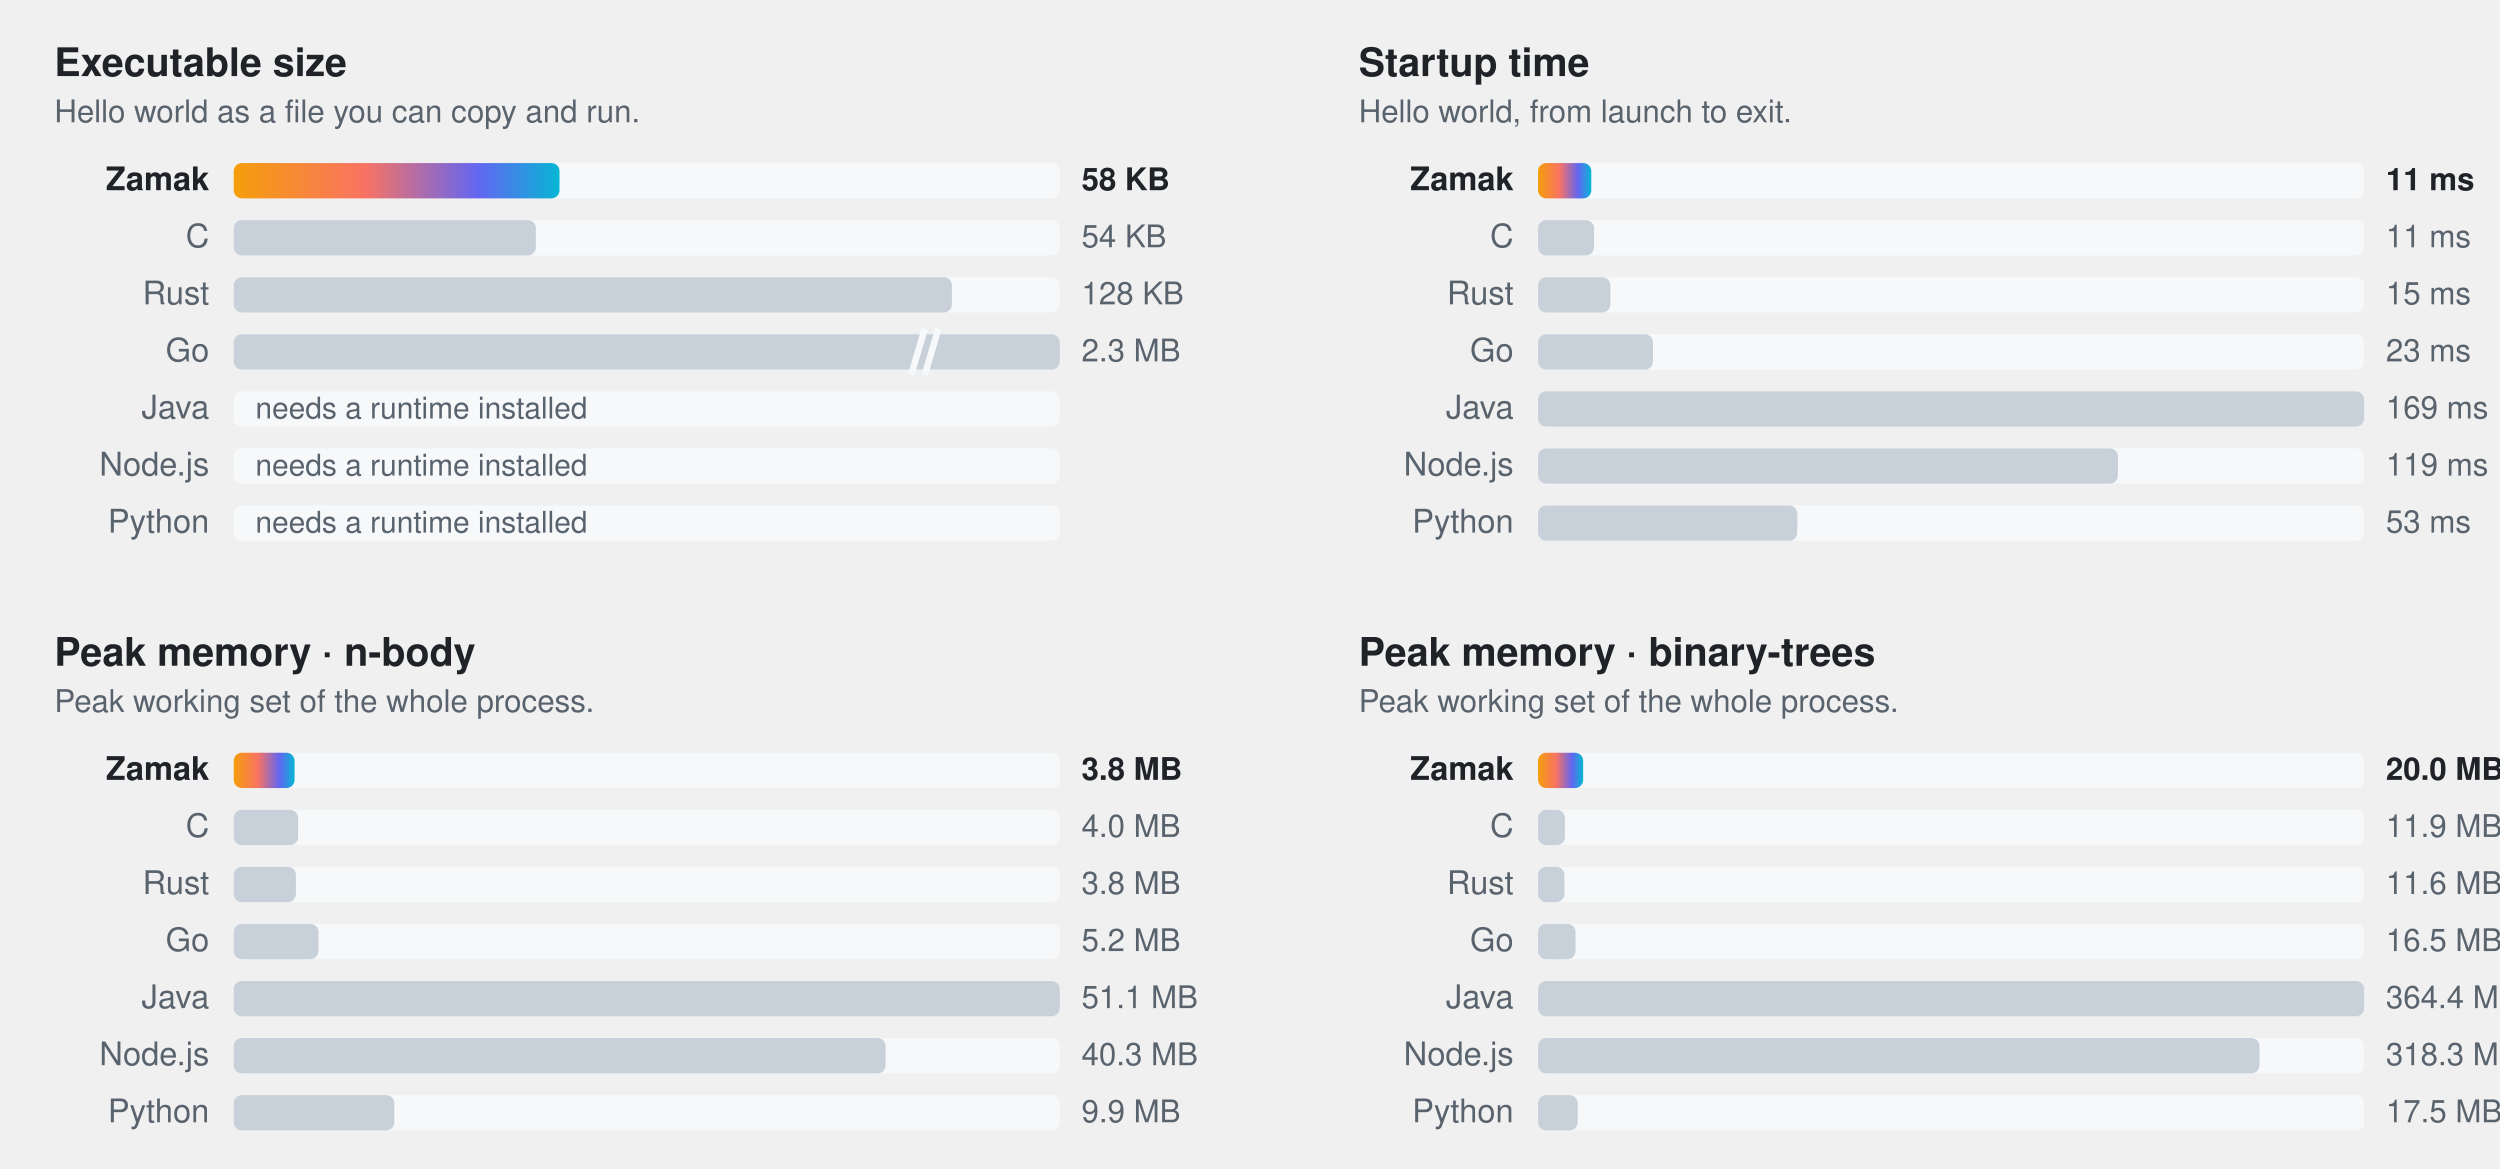
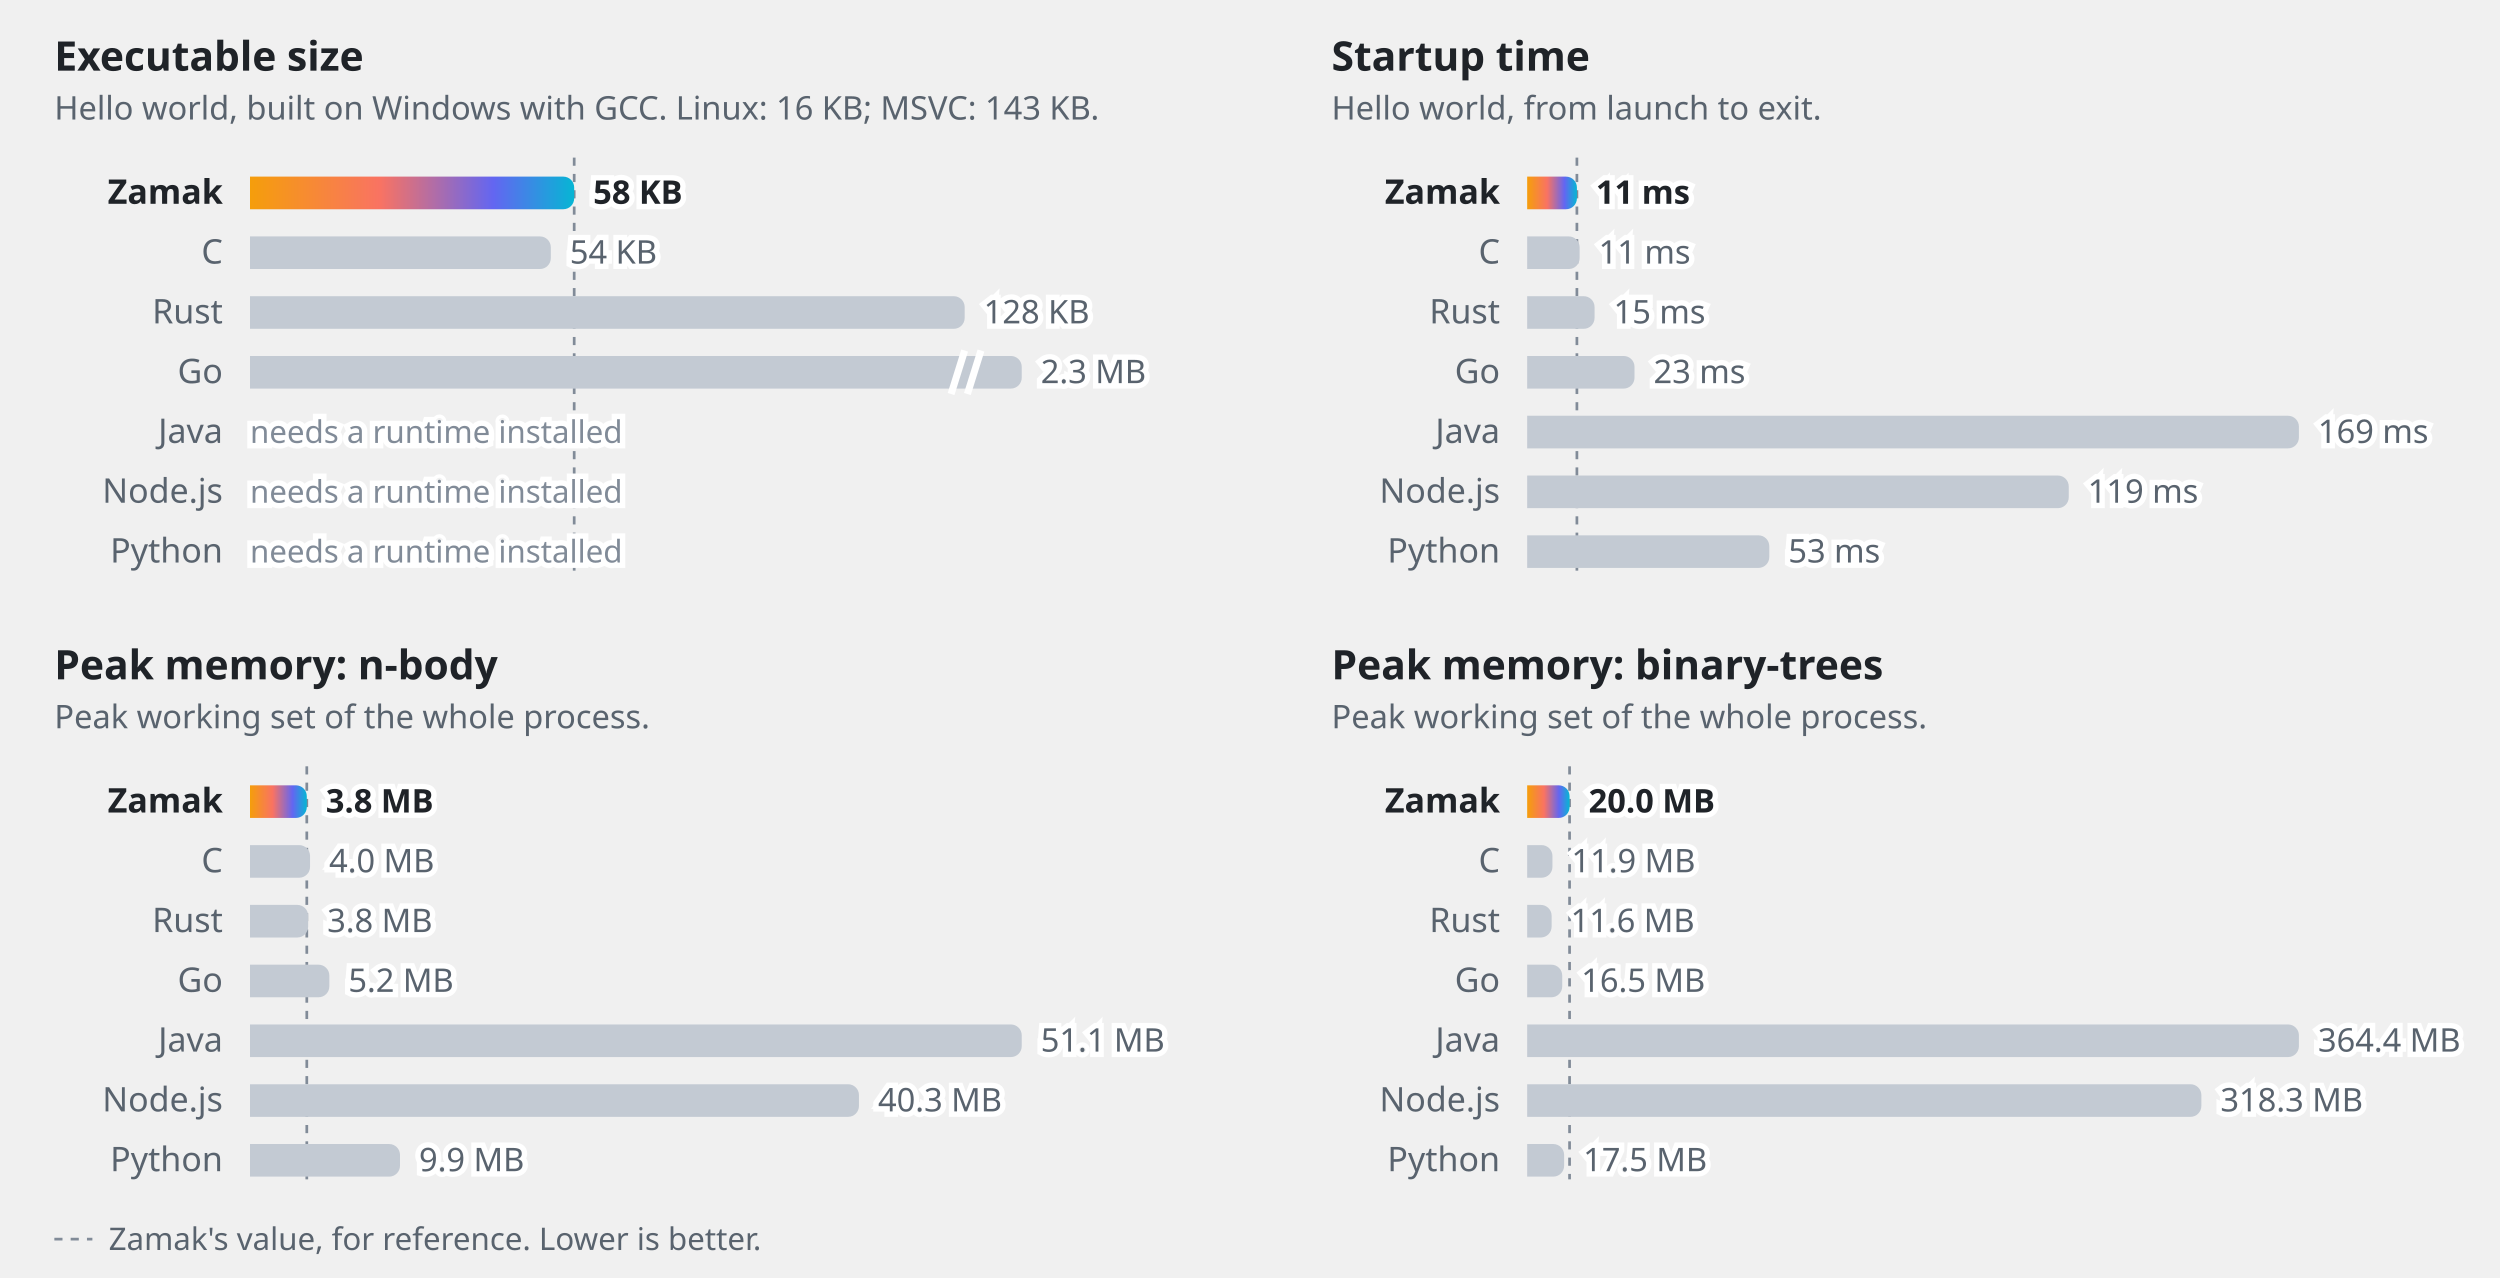
- <svg xmlns="http://www.w3.org/2000/svg" viewBox="0 0 920 430" width="920" height="430" role="img" aria-label="Executable size, startup time, and peak memory of Zamak, C, Rust, Go, Java, Node.js, and Python" font-family="-apple-system, 'Segoe UI', Helvetica, Arial, sans-serif">
+ <svg xmlns="http://www.w3.org/2000/svg" viewBox="0 0 920 470" width="920" height="470" role="img" aria-label="Executable size, startup time, and peak memory of Zamak, C, Rust, Go, Java, Node.js, and Python" font-family="-apple-system, BlinkMacSystemFont, 'Segoe UI', 'Noto Sans', Helvetica, Arial, sans-serif">
  <defs>
    <linearGradient id="brand" x1="0" x2="1" y1="0" y2="0">
      <stop offset="0" stop-color="#f59e0b" />
      <stop offset="0.4" stop-color="#f97362" />
      <stop offset="0.75" stop-color="#6366f1" />
      <stop offset="1" stop-color="#06b6d4" />
    </linearGradient>
  </defs>
-   <text x="20" y="28" font-size="14.5" font-weight="600" fill="#1f2328">Executable size</text>
-   <text x="20" y="45" font-size="11.5" fill="#59636e">Hello world as a file you can copy and run.</text>
-   <text x="77" y="70" font-size="12" text-anchor="end" font-weight="600" fill="#1f2328">Zamak</text>
-   <rect x="86" y="60" width="304" height="13" rx="3" fill="#f6f8fa" />
-   <rect x="86" y="60" width="119.9" height="13" rx="3" fill="url(#brand)" />
-   <text x="398" y="70" font-size="11.5" font-weight="600" fill="#1f2328">58 KB</text>
-   <text x="77" y="91" font-size="12" text-anchor="end" font-weight="400" fill="#59636e">C</text>
-   <rect x="86" y="81" width="304" height="13" rx="3" fill="#f6f8fa" />
-   <rect x="86" y="81" width="111.2" height="13" rx="3" fill="#c8d1da" />
-   <text x="398" y="91" font-size="11.5" font-weight="400" fill="#59636e">54 KB</text>
-   <text x="77" y="112" font-size="12" text-anchor="end" font-weight="400" fill="#59636e">Rust</text>
-   <rect x="86" y="102" width="304" height="13" rx="3" fill="#f6f8fa" />
-   <rect x="86" y="102" width="264.3" height="13" rx="3" fill="#c8d1da" />
-   <text x="398" y="112" font-size="11.5" font-weight="400" fill="#59636e">128 KB</text>
-   <text x="77" y="133" font-size="12" text-anchor="end" font-weight="400" fill="#59636e">Go</text>
-   <rect x="86" y="123" width="304" height="13" rx="3" fill="#f6f8fa" />
-   <rect x="86" y="123" width="304.0" height="13" rx="3" fill="#c8d1da" />
-   <path d="M335.3 138 l5 -17" stroke="#f6f8fa" stroke-width="2.4" />
-   <path d="M340.3 138 l5 -17" stroke="#f6f8fa" stroke-width="2.4" />
-   <text x="398" y="133" font-size="11.5" font-weight="400" fill="#59636e">2.3 MB</text>
-   <text x="77" y="154" font-size="12" text-anchor="end" font-weight="400" fill="#59636e">Java</text>
-   <rect x="86" y="144" width="304" height="13" rx="3" fill="#f6f8fa" />
-   <text x="94" y="154" font-size="11" fill="#59636e">needs a runtime installed</text>
-   <text x="77" y="175" font-size="12" text-anchor="end" font-weight="400" fill="#59636e">Node.js</text>
-   <rect x="86" y="165" width="304" height="13" rx="3" fill="#f6f8fa" />
-   <text x="94" y="175" font-size="11" fill="#59636e">needs a runtime installed</text>
-   <text x="77" y="196" font-size="12" text-anchor="end" font-weight="400" fill="#59636e">Python</text>
-   <rect x="86" y="186" width="304" height="13" rx="3" fill="#f6f8fa" />
-   <text x="94" y="196" font-size="11" fill="#59636e">needs a runtime installed</text>
-   <text x="500" y="28" font-size="14.5" font-weight="600" fill="#1f2328">Startup time</text>
-   <text x="500" y="45" font-size="11.5" fill="#59636e">Hello world, from launch to exit.</text>
-   <text x="557" y="70" font-size="12" text-anchor="end" font-weight="600" fill="#1f2328">Zamak</text>
-   <rect x="566" y="60" width="304" height="13" rx="3" fill="#f6f8fa" />
-   <rect x="566" y="60" width="19.6" height="13" rx="3" fill="url(#brand)" />
-   <text x="878" y="70" font-size="11.5" font-weight="600" fill="#1f2328">11 ms</text>
-   <text x="557" y="91" font-size="12" text-anchor="end" font-weight="400" fill="#59636e">C</text>
-   <rect x="566" y="81" width="304" height="13" rx="3" fill="#f6f8fa" />
-   <rect x="566" y="81" width="20.6" height="13" rx="3" fill="#c8d1da" />
-   <text x="878" y="91" font-size="11.5" font-weight="400" fill="#59636e">11 ms</text>
-   <text x="557" y="112" font-size="12" text-anchor="end" font-weight="400" fill="#59636e">Rust</text>
-   <rect x="566" y="102" width="304" height="13" rx="3" fill="#f6f8fa" />
-   <rect x="566" y="102" width="26.6" height="13" rx="3" fill="#c8d1da" />
-   <text x="878" y="112" font-size="11.5" font-weight="400" fill="#59636e">15 ms</text>
-   <text x="557" y="133" font-size="12" text-anchor="end" font-weight="400" fill="#59636e">Go</text>
-   <rect x="566" y="123" width="304" height="13" rx="3" fill="#f6f8fa" />
-   <rect x="566" y="123" width="42.3" height="13" rx="3" fill="#c8d1da" />
-   <text x="878" y="133" font-size="11.5" font-weight="400" fill="#59636e">23 ms</text>
-   <text x="557" y="154" font-size="12" text-anchor="end" font-weight="400" fill="#59636e">Java</text>
-   <rect x="566" y="144" width="304" height="13" rx="3" fill="#f6f8fa" />
-   <rect x="566" y="144" width="304.0" height="13" rx="3" fill="#c8d1da" />
-   <text x="878" y="154" font-size="11.5" font-weight="400" fill="#59636e">169 ms</text>
-   <text x="557" y="175" font-size="12" text-anchor="end" font-weight="400" fill="#59636e">Node.js</text>
-   <rect x="566" y="165" width="304" height="13" rx="3" fill="#f6f8fa" />
-   <rect x="566" y="165" width="213.4" height="13" rx="3" fill="#c8d1da" />
-   <text x="878" y="175" font-size="11.5" font-weight="400" fill="#59636e">119 ms</text>
-   <text x="557" y="196" font-size="12" text-anchor="end" font-weight="400" fill="#59636e">Python</text>
-   <rect x="566" y="186" width="304" height="13" rx="3" fill="#f6f8fa" />
-   <rect x="566" y="186" width="95.4" height="13" rx="3" fill="#c8d1da" />
-   <text x="878" y="196" font-size="11.5" font-weight="400" fill="#59636e">53 ms</text>
-   <text x="20" y="245" font-size="14.5" font-weight="600" fill="#1f2328">Peak memory · n-body</text>
-   <text x="20" y="262" font-size="11.5" fill="#59636e">Peak working set of the whole process.</text>
-   <text x="77" y="287" font-size="12" text-anchor="end" font-weight="600" fill="#1f2328">Zamak</text>
-   <rect x="86" y="277" width="304" height="13" rx="3" fill="#f6f8fa" />
-   <rect x="86" y="277" width="22.4" height="13" rx="3" fill="url(#brand)" />
-   <text x="398" y="287" font-size="11.5" font-weight="600" fill="#1f2328">3.8 MB</text>
-   <text x="77" y="308" font-size="12" text-anchor="end" font-weight="400" fill="#59636e">C</text>
-   <rect x="86" y="298" width="304" height="13" rx="3" fill="#f6f8fa" />
-   <rect x="86" y="298" width="23.7" height="13" rx="3" fill="#c8d1da" />
-   <text x="398" y="308" font-size="11.5" font-weight="400" fill="#59636e">4.0 MB</text>
-   <text x="77" y="329" font-size="12" text-anchor="end" font-weight="400" fill="#59636e">Rust</text>
-   <rect x="86" y="319" width="304" height="13" rx="3" fill="#f6f8fa" />
-   <rect x="86" y="319" width="22.9" height="13" rx="3" fill="#c8d1da" />
-   <text x="398" y="329" font-size="11.5" font-weight="400" fill="#59636e">3.8 MB</text>
-   <text x="77" y="350" font-size="12" text-anchor="end" font-weight="400" fill="#59636e">Go</text>
-   <rect x="86" y="340" width="304" height="13" rx="3" fill="#f6f8fa" />
-   <rect x="86" y="340" width="31.2" height="13" rx="3" fill="#c8d1da" />
-   <text x="398" y="350" font-size="11.5" font-weight="400" fill="#59636e">5.2 MB</text>
-   <text x="77" y="371" font-size="12" text-anchor="end" font-weight="400" fill="#59636e">Java</text>
-   <rect x="86" y="361" width="304" height="13" rx="3" fill="#f6f8fa" />
-   <rect x="86" y="361" width="304.0" height="13" rx="3" fill="#c8d1da" />
-   <text x="398" y="371" font-size="11.5" font-weight="400" fill="#59636e">51.1 MB</text>
-   <text x="77" y="392" font-size="12" text-anchor="end" font-weight="400" fill="#59636e">Node.js</text>
-   <rect x="86" y="382" width="304" height="13" rx="3" fill="#f6f8fa" />
-   <rect x="86" y="382" width="239.9" height="13" rx="3" fill="#c8d1da" />
-   <text x="398" y="392" font-size="11.5" font-weight="400" fill="#59636e">40.3 MB</text>
-   <text x="77" y="413" font-size="12" text-anchor="end" font-weight="400" fill="#59636e">Python</text>
-   <rect x="86" y="403" width="304" height="13" rx="3" fill="#f6f8fa" />
-   <rect x="86" y="403" width="59.1" height="13" rx="3" fill="#c8d1da" />
-   <text x="398" y="413" font-size="11.5" font-weight="400" fill="#59636e">9.9 MB</text>
-   <text x="500" y="245" font-size="14.5" font-weight="600" fill="#1f2328">Peak memory · binary-trees</text>
-   <text x="500" y="262" font-size="11.5" fill="#59636e">Peak working set of the whole process.</text>
-   <text x="557" y="287" font-size="12" text-anchor="end" font-weight="600" fill="#1f2328">Zamak</text>
-   <rect x="566" y="277" width="304" height="13" rx="3" fill="#f6f8fa" />
-   <rect x="566" y="277" width="16.6" height="13" rx="3" fill="url(#brand)" />
-   <text x="878" y="287" font-size="11.5" font-weight="600" fill="#1f2328">20.0 MB</text>
-   <text x="557" y="308" font-size="12" text-anchor="end" font-weight="400" fill="#59636e">C</text>
-   <rect x="566" y="298" width="304" height="13" rx="3" fill="#f6f8fa" />
-   <rect x="566" y="298" width="9.9" height="13" rx="3" fill="#c8d1da" />
-   <text x="878" y="308" font-size="11.5" font-weight="400" fill="#59636e">11.9 MB</text>
-   <text x="557" y="329" font-size="12" text-anchor="end" font-weight="400" fill="#59636e">Rust</text>
-   <rect x="566" y="319" width="304" height="13" rx="3" fill="#f6f8fa" />
-   <rect x="566" y="319" width="9.7" height="13" rx="3" fill="#c8d1da" />
-   <text x="878" y="329" font-size="11.5" font-weight="400" fill="#59636e">11.6 MB</text>
-   <text x="557" y="350" font-size="12" text-anchor="end" font-weight="400" fill="#59636e">Go</text>
-   <rect x="566" y="340" width="304" height="13" rx="3" fill="#f6f8fa" />
-   <rect x="566" y="340" width="13.8" height="13" rx="3" fill="#c8d1da" />
-   <text x="878" y="350" font-size="11.5" font-weight="400" fill="#59636e">16.5 MB</text>
-   <text x="557" y="371" font-size="12" text-anchor="end" font-weight="400" fill="#59636e">Java</text>
-   <rect x="566" y="361" width="304" height="13" rx="3" fill="#f6f8fa" />
-   <rect x="566" y="361" width="304.0" height="13" rx="3" fill="#c8d1da" />
-   <text x="878" y="371" font-size="11.5" font-weight="400" fill="#59636e">364.4 MB</text>
-   <text x="557" y="392" font-size="12" text-anchor="end" font-weight="400" fill="#59636e">Node.js</text>
-   <rect x="566" y="382" width="304" height="13" rx="3" fill="#f6f8fa" />
-   <rect x="566" y="382" width="265.5" height="13" rx="3" fill="#c8d1da" />
-   <text x="878" y="392" font-size="11.5" font-weight="400" fill="#59636e">318.3 MB</text>
-   <text x="557" y="413" font-size="12" text-anchor="end" font-weight="400" fill="#59636e">Python</text>
-   <rect x="566" y="403" width="304" height="13" rx="3" fill="#f6f8fa" />
-   <rect x="566" y="403" width="14.6" height="13" rx="3" fill="#c8d1da" />
-   <text x="878" y="413" font-size="11.5" font-weight="400" fill="#59636e">17.5 MB</text>
+   <text x="20" y="26" font-size="15" font-weight="600" fill="#1f2328">Executable size</text>
+   <text x="20" y="44" font-size="12" fill="#59636e">Hello world, built on Windows with GCC. Linux: 16 KB; MSVC: 143 KB.</text>
+   <line x1="211.3" y1="58" x2="211.3" y2="210" stroke="#818b98" stroke-width="1" stroke-dasharray="3 3" />
+   <text x="82" y="75.0" font-size="12.5" text-anchor="end" font-weight="600" fill="#1f2328">Zamak</text>
+   <path d="M92.0 65.0 h115.3 a4 4 0 0 1 4 4 v4.0 a4 4 0 0 1 -4 4 h-115.3 z" fill="url(#brand)" />
+   <text x="218.3" y="75.0" font-size="12" font-weight="600" fill="#1f2328" stroke="#ffffff" stroke-width="4" paint-order="stroke">58 KB</text>
+   <text x="82" y="97.0" font-size="12.5" text-anchor="end" font-weight="400" fill="#59636e">C</text>
+   <path d="M92.0 87.0 h106.7 a4 4 0 0 1 4 4 v4.0 a4 4 0 0 1 -4 4 h-106.7 z" fill="#c3cad3" />
+   <text x="209.7" y="97.0" font-size="12" font-weight="400" fill="#59636e" stroke="#ffffff" stroke-width="4" paint-order="stroke">54 KB</text>
+   <text x="82" y="119.0" font-size="12.5" text-anchor="end" font-weight="400" fill="#59636e">Rust</text>
+   <path d="M92.0 109.0 h259.0 a4 4 0 0 1 4 4 v4.0 a4 4 0 0 1 -4 4 h-259.0 z" fill="#c3cad3" />
+   <text x="362.0" y="119.0" font-size="12" font-weight="400" fill="#59636e" stroke="#ffffff" stroke-width="4" paint-order="stroke">128 KB</text>
+   <text x="82" y="141.0" font-size="12.5" text-anchor="end" font-weight="400" fill="#59636e">Go</text>
+   <path d="M92.0 131.0 h280.0 a4 4 0 0 1 4 4 v4.0 a4 4 0 0 1 -4 4 h-280.0 z" fill="#c3cad3" />
+   <path d="M350.0 145.0 l5 -16" stroke="#ffffff" stroke-width="2.6" />
+   <path d="M356.0 145.0 l5 -16" stroke="#ffffff" stroke-width="2.6" />
+   <text x="383.0" y="141.0" font-size="12" font-weight="400" fill="#59636e" stroke="#ffffff" stroke-width="4" paint-order="stroke">2.3 MB</text>
+   <text x="82" y="163.0" font-size="12.5" text-anchor="end" font-weight="400" fill="#59636e">Java</text>
+   <text x="92" y="163.0" font-size="11.5" fill="#818b98" stroke="#ffffff" stroke-width="4" paint-order="stroke">needs a runtime installed</text>
+   <text x="82" y="185.0" font-size="12.5" text-anchor="end" font-weight="400" fill="#59636e">Node.js</text>
+   <text x="92" y="185.0" font-size="11.5" fill="#818b98" stroke="#ffffff" stroke-width="4" paint-order="stroke">needs a runtime installed</text>
+   <text x="82" y="207.0" font-size="12.5" text-anchor="end" font-weight="400" fill="#59636e">Python</text>
+   <text x="92" y="207.0" font-size="11.5" fill="#818b98" stroke="#ffffff" stroke-width="4" paint-order="stroke">needs a runtime installed</text>
+   <text x="490" y="26" font-size="15" font-weight="600" fill="#1f2328">Startup time</text>
+   <text x="490" y="44" font-size="12" fill="#59636e">Hello world, from launch to exit.</text>
+   <line x1="580.3" y1="58" x2="580.3" y2="210" stroke="#818b98" stroke-width="1" stroke-dasharray="3 3" />
+   <text x="552" y="75.0" font-size="12.5" text-anchor="end" font-weight="600" fill="#1f2328">Zamak</text>
+   <path d="M562.0 65.0 h14.3 a4 4 0 0 1 4 4 v4.0 a4 4 0 0 1 -4 4 h-14.3 z" fill="url(#brand)" />
+   <text x="587.3" y="75.0" font-size="12" font-weight="600" fill="#1f2328" stroke="#ffffff" stroke-width="4" paint-order="stroke">11 ms</text>
+   <text x="552" y="97.0" font-size="12.5" text-anchor="end" font-weight="400" fill="#59636e">C</text>
+   <path d="M562.0 87.0 h15.3 a4 4 0 0 1 4 4 v4.0 a4 4 0 0 1 -4 4 h-15.3 z" fill="#c3cad3" />
+   <text x="588.3" y="97.0" font-size="12" font-weight="400" fill="#59636e" stroke="#ffffff" stroke-width="4" paint-order="stroke">11 ms</text>
+   <text x="552" y="119.0" font-size="12.5" text-anchor="end" font-weight="400" fill="#59636e">Rust</text>
+   <path d="M562.0 109.0 h20.8 a4 4 0 0 1 4 4 v4.0 a4 4 0 0 1 -4 4 h-20.8 z" fill="#c3cad3" />
+   <text x="593.8" y="119.0" font-size="12" font-weight="400" fill="#59636e" stroke="#ffffff" stroke-width="4" paint-order="stroke">15 ms</text>
+   <text x="552" y="141.0" font-size="12.5" text-anchor="end" font-weight="400" fill="#59636e">Go</text>
+   <path d="M562.0 131.0 h35.5 a4 4 0 0 1 4 4 v4.0 a4 4 0 0 1 -4 4 h-35.5 z" fill="#c3cad3" />
+   <text x="608.5" y="141.0" font-size="12" font-weight="400" fill="#59636e" stroke="#ffffff" stroke-width="4" paint-order="stroke">23 ms</text>
+   <text x="552" y="163.0" font-size="12.5" text-anchor="end" font-weight="400" fill="#59636e">Java</text>
+   <path d="M562.0 153.0 h280.0 a4 4 0 0 1 4 4 v4.0 a4 4 0 0 1 -4 4 h-280.0 z" fill="#c3cad3" />
+   <text x="853.0" y="163.0" font-size="12" font-weight="400" fill="#59636e" stroke="#ffffff" stroke-width="4" paint-order="stroke">169 ms</text>
+   <text x="552" y="185.0" font-size="12.5" text-anchor="end" font-weight="400" fill="#59636e">Node.js</text>
+   <path d="M562.0 175.0 h195.3 a4 4 0 0 1 4 4 v4.0 a4 4 0 0 1 -4 4 h-195.3 z" fill="#c3cad3" />
+   <text x="768.3" y="185.0" font-size="12" font-weight="400" fill="#59636e" stroke="#ffffff" stroke-width="4" paint-order="stroke">119 ms</text>
+   <text x="552" y="207.0" font-size="12.5" text-anchor="end" font-weight="400" fill="#59636e">Python</text>
+   <path d="M562.0 197.0 h85.1 a4 4 0 0 1 4 4 v4.0 a4 4 0 0 1 -4 4 h-85.1 z" fill="#c3cad3" />
+   <text x="658.1" y="207.0" font-size="12" font-weight="400" fill="#59636e" stroke="#ffffff" stroke-width="4" paint-order="stroke">53 ms</text>
+   <text x="20" y="250" font-size="15" font-weight="600" fill="#1f2328">Peak memory: n-body</text>
+   <text x="20" y="268" font-size="12" fill="#59636e">Peak working set of the whole process.</text>
+   <line x1="112.9" y1="282" x2="112.9" y2="434" stroke="#818b98" stroke-width="1" stroke-dasharray="3 3" />
+   <text x="82" y="299.0" font-size="12.5" text-anchor="end" font-weight="600" fill="#1f2328">Zamak</text>
+   <path d="M92.0 289.0 h16.9 a4 4 0 0 1 4 4 v4.0 a4 4 0 0 1 -4 4 h-16.9 z" fill="url(#brand)" />
+   <text x="119.9" y="299.0" font-size="12" font-weight="600" fill="#1f2328" stroke="#ffffff" stroke-width="4" paint-order="stroke">3.8 MB</text>
+   <text x="82" y="321.0" font-size="12.5" text-anchor="end" font-weight="400" fill="#59636e">C</text>
+   <path d="M92.0 311.0 h18.1 a4 4 0 0 1 4 4 v4.0 a4 4 0 0 1 -4 4 h-18.1 z" fill="#c3cad3" />
+   <text x="121.1" y="321.0" font-size="12" font-weight="400" fill="#59636e" stroke="#ffffff" stroke-width="4" paint-order="stroke">4.0 MB</text>
+   <text x="82" y="343.0" font-size="12.5" text-anchor="end" font-weight="400" fill="#59636e">Rust</text>
+   <path d="M92.0 333.0 h17.4 a4 4 0 0 1 4 4 v4.0 a4 4 0 0 1 -4 4 h-17.4 z" fill="#c3cad3" />
+   <text x="120.4" y="343.0" font-size="12" font-weight="400" fill="#59636e" stroke="#ffffff" stroke-width="4" paint-order="stroke">3.8 MB</text>
+   <text x="82" y="365.0" font-size="12.5" text-anchor="end" font-weight="400" fill="#59636e">Go</text>
+   <path d="M92.0 355.0 h25.2 a4 4 0 0 1 4 4 v4.0 a4 4 0 0 1 -4 4 h-25.2 z" fill="#c3cad3" />
+   <text x="128.2" y="365.0" font-size="12" font-weight="400" fill="#59636e" stroke="#ffffff" stroke-width="4" paint-order="stroke">5.2 MB</text>
+   <text x="82" y="387.0" font-size="12.5" text-anchor="end" font-weight="400" fill="#59636e">Java</text>
+   <path d="M92.0 377.0 h280.0 a4 4 0 0 1 4 4 v4.0 a4 4 0 0 1 -4 4 h-280.0 z" fill="#c3cad3" />
+   <text x="383.0" y="387.0" font-size="12" font-weight="400" fill="#59636e" stroke="#ffffff" stroke-width="4" paint-order="stroke">51.1 MB</text>
+   <text x="82" y="409.0" font-size="12.5" text-anchor="end" font-weight="400" fill="#59636e">Node.js</text>
+   <path d="M92.0 399.0 h220.1 a4 4 0 0 1 4 4 v4.0 a4 4 0 0 1 -4 4 h-220.1 z" fill="#c3cad3" />
+   <text x="323.1" y="409.0" font-size="12" font-weight="400" fill="#59636e" stroke="#ffffff" stroke-width="4" paint-order="stroke">40.3 MB</text>
+   <text x="82" y="431.0" font-size="12.5" text-anchor="end" font-weight="400" fill="#59636e">Python</text>
+   <path d="M92.0 421.0 h51.2 a4 4 0 0 1 4 4 v4.0 a4 4 0 0 1 -4 4 h-51.2 z" fill="#c3cad3" />
+   <text x="154.2" y="431.0" font-size="12" font-weight="400" fill="#59636e" stroke="#ffffff" stroke-width="4" paint-order="stroke">9.9 MB</text>
+   <text x="490" y="250" font-size="15" font-weight="600" fill="#1f2328">Peak memory: binary-trees</text>
+   <text x="490" y="268" font-size="12" fill="#59636e">Peak working set of the whole process.</text>
+   <line x1="577.6" y1="282" x2="577.6" y2="434" stroke="#818b98" stroke-width="1" stroke-dasharray="3 3" />
+   <text x="552" y="299.0" font-size="12.5" text-anchor="end" font-weight="600" fill="#1f2328">Zamak</text>
+   <path d="M562.0 289.0 h11.6 a4 4 0 0 1 4 4 v4.0 a4 4 0 0 1 -4 4 h-11.6 z" fill="url(#brand)" />
+   <text x="584.6" y="299.0" font-size="12" font-weight="600" fill="#1f2328" stroke="#ffffff" stroke-width="4" paint-order="stroke">20.0 MB</text>
+   <text x="552" y="321.0" font-size="12.5" text-anchor="end" font-weight="400" fill="#59636e">C</text>
+   <path d="M562.0 311.0 h5.3 a4 4 0 0 1 4 4 v4.0 a4 4 0 0 1 -4 4 h-5.3 z" fill="#c3cad3" />
+   <text x="578.3" y="321.0" font-size="12" font-weight="400" fill="#59636e" stroke="#ffffff" stroke-width="4" paint-order="stroke">11.9 MB</text>
+   <text x="552" y="343.0" font-size="12.5" text-anchor="end" font-weight="400" fill="#59636e">Rust</text>
+   <path d="M562.0 333.0 h5.0 a4 4 0 0 1 4 4 v4.0 a4 4 0 0 1 -4 4 h-5.0 z" fill="#c3cad3" />
+   <text x="578.0" y="343.0" font-size="12" font-weight="400" fill="#59636e" stroke="#ffffff" stroke-width="4" paint-order="stroke">11.6 MB</text>
+   <text x="552" y="365.0" font-size="12.5" text-anchor="end" font-weight="400" fill="#59636e">Go</text>
+   <path d="M562.0 355.0 h8.9 a4 4 0 0 1 4 4 v4.0 a4 4 0 0 1 -4 4 h-8.9 z" fill="#c3cad3" />
+   <text x="581.9" y="365.0" font-size="12" font-weight="400" fill="#59636e" stroke="#ffffff" stroke-width="4" paint-order="stroke">16.5 MB</text>
+   <text x="552" y="387.0" font-size="12.5" text-anchor="end" font-weight="400" fill="#59636e">Java</text>
+   <path d="M562.0 377.0 h280.0 a4 4 0 0 1 4 4 v4.0 a4 4 0 0 1 -4 4 h-280.0 z" fill="#c3cad3" />
+   <text x="853.0" y="387.0" font-size="12" font-weight="400" fill="#59636e" stroke="#ffffff" stroke-width="4" paint-order="stroke">364.4 MB</text>
+   <text x="552" y="409.0" font-size="12.5" text-anchor="end" font-weight="400" fill="#59636e">Node.js</text>
+   <path d="M562.0 399.0 h244.1 a4 4 0 0 1 4 4 v4.0 a4 4 0 0 1 -4 4 h-244.1 z" fill="#c3cad3" />
+   <text x="817.1" y="409.0" font-size="12" font-weight="400" fill="#59636e" stroke="#ffffff" stroke-width="4" paint-order="stroke">318.3 MB</text>
+   <text x="552" y="431.0" font-size="12.5" text-anchor="end" font-weight="400" fill="#59636e">Python</text>
+   <path d="M562.0 421.0 h9.6 a4 4 0 0 1 4 4 v4.0 a4 4 0 0 1 -4 4 h-9.6 z" fill="#c3cad3" />
+   <text x="582.6" y="431.0" font-size="12" font-weight="400" fill="#59636e" stroke="#ffffff" stroke-width="4" paint-order="stroke">17.5 MB</text>
+   <line x1="20" y1="456" x2="34" y2="456" stroke="#818b98" stroke-dasharray="3 3" />
+   <text x="40" y="460" font-size="11.5" fill="#59636e">Zamak's value, for reference. Lower is better.</text>
</svg>
